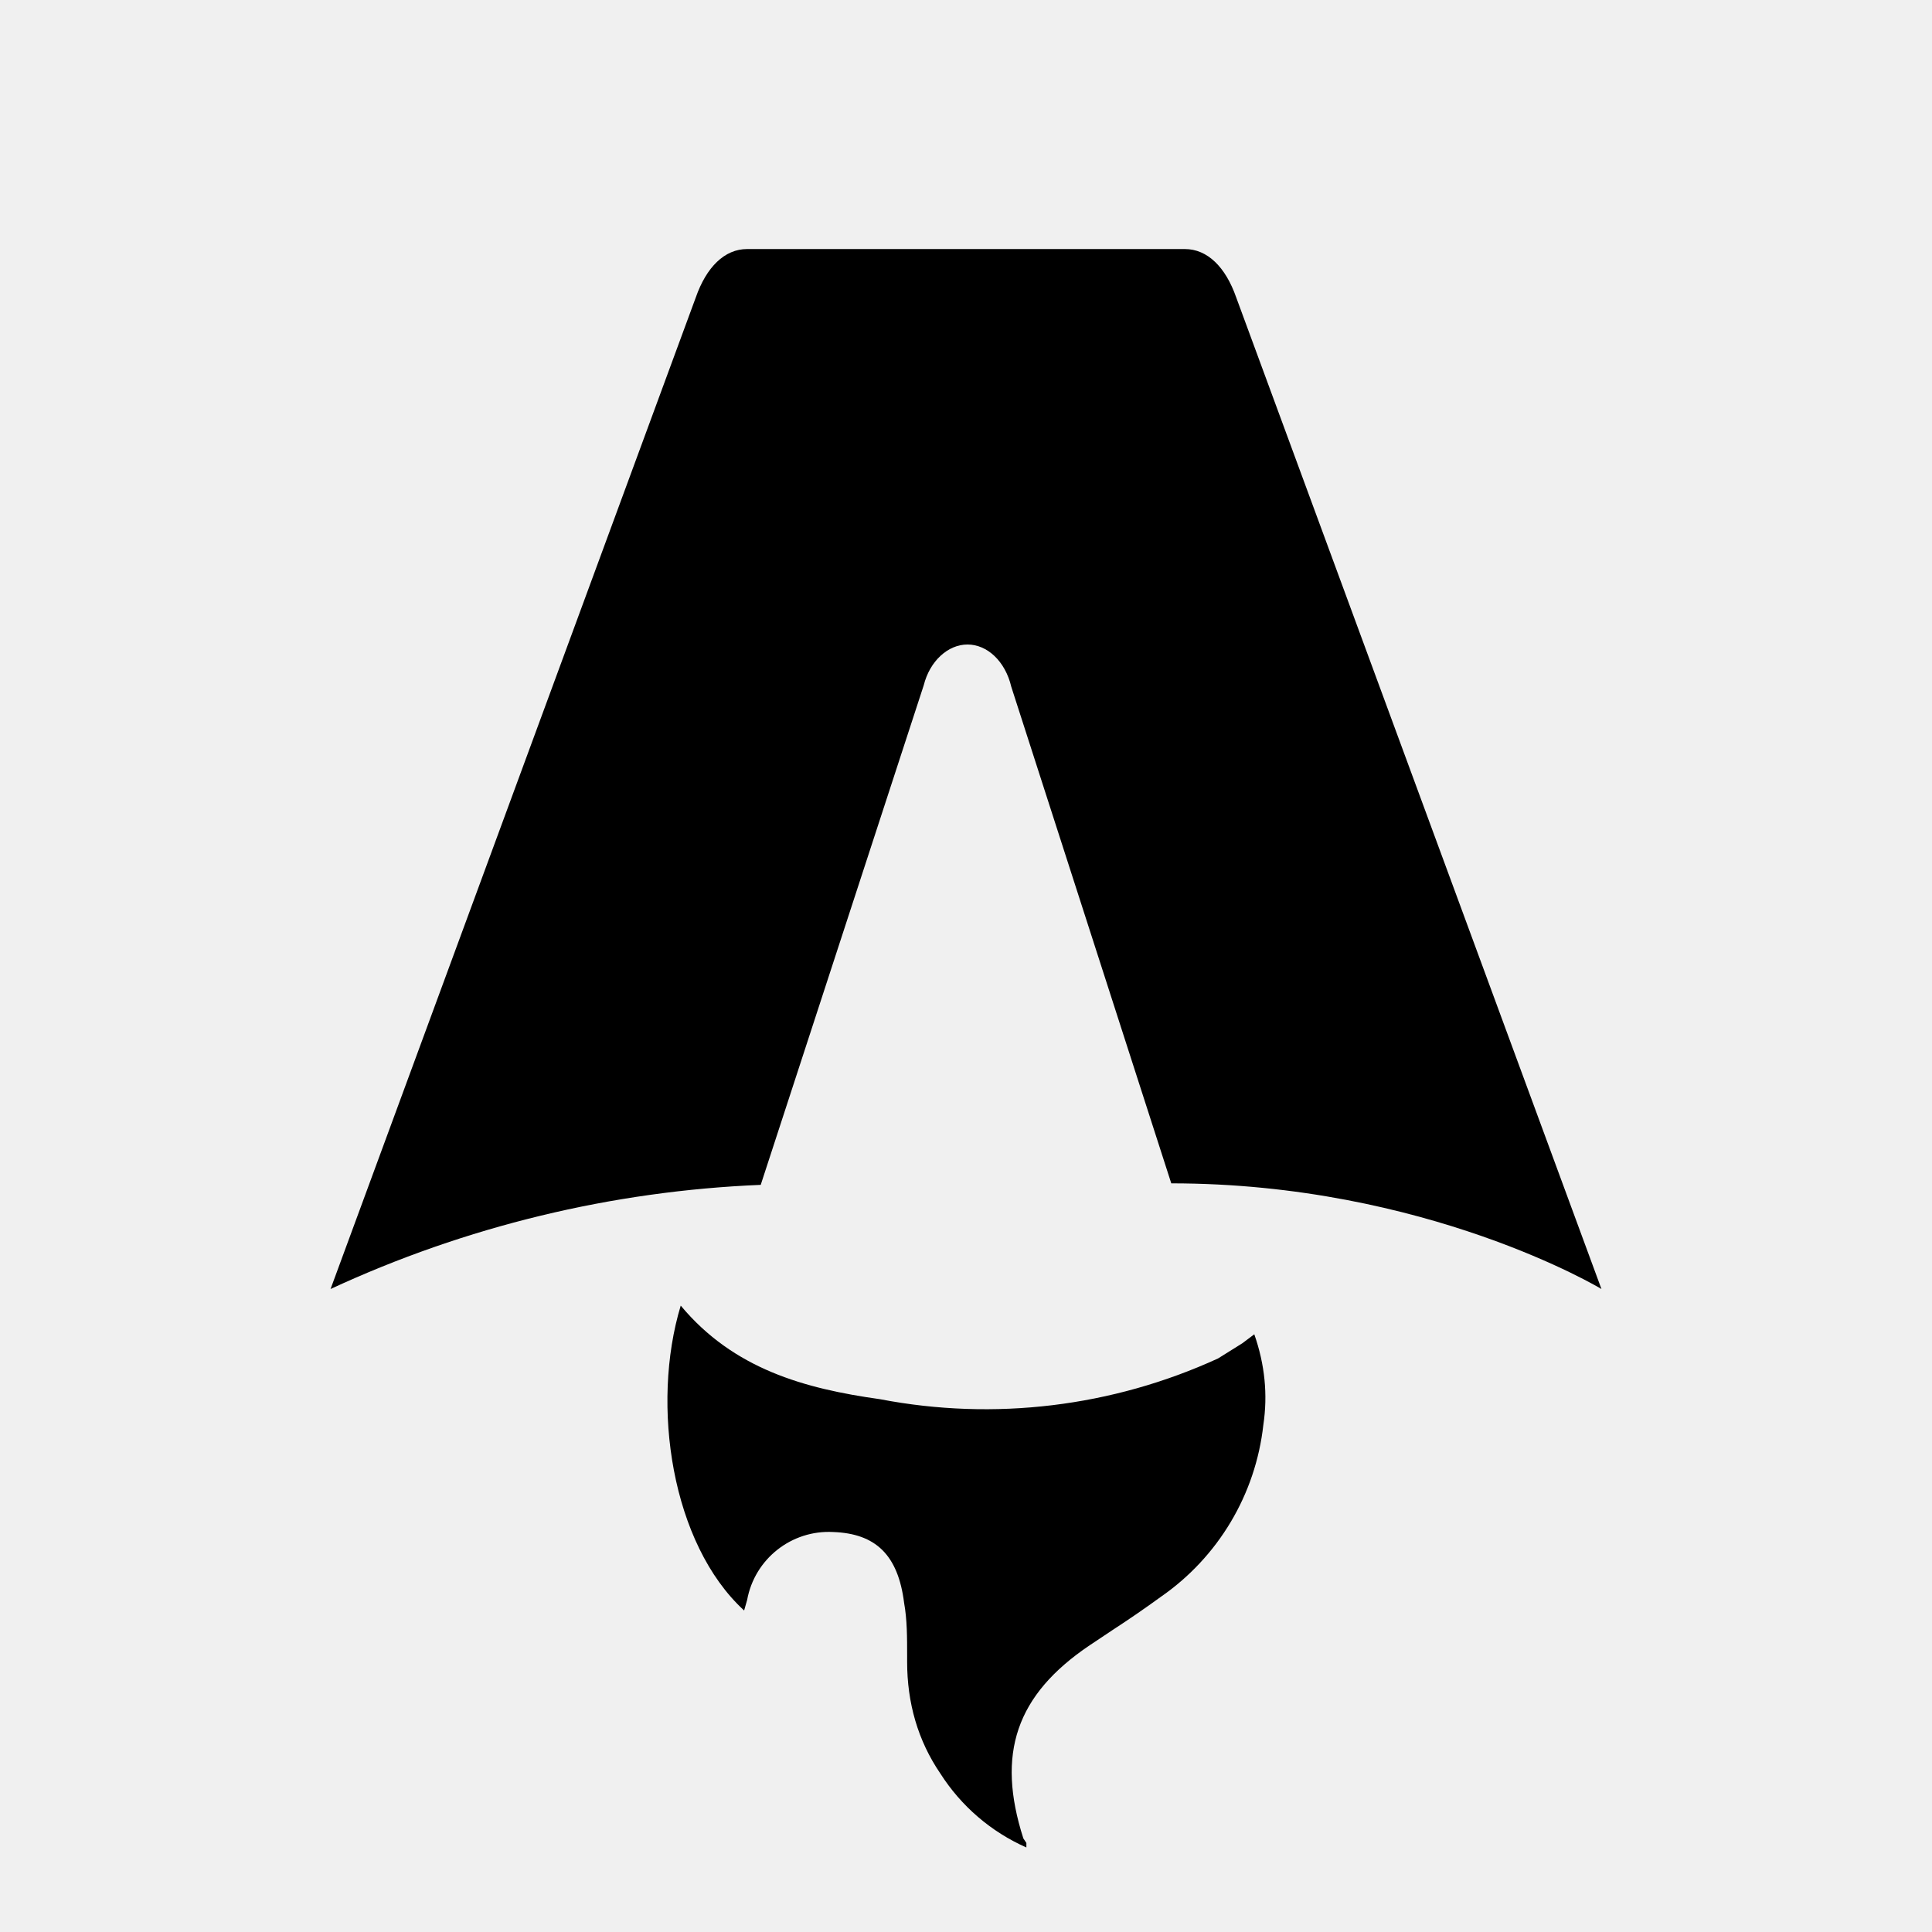
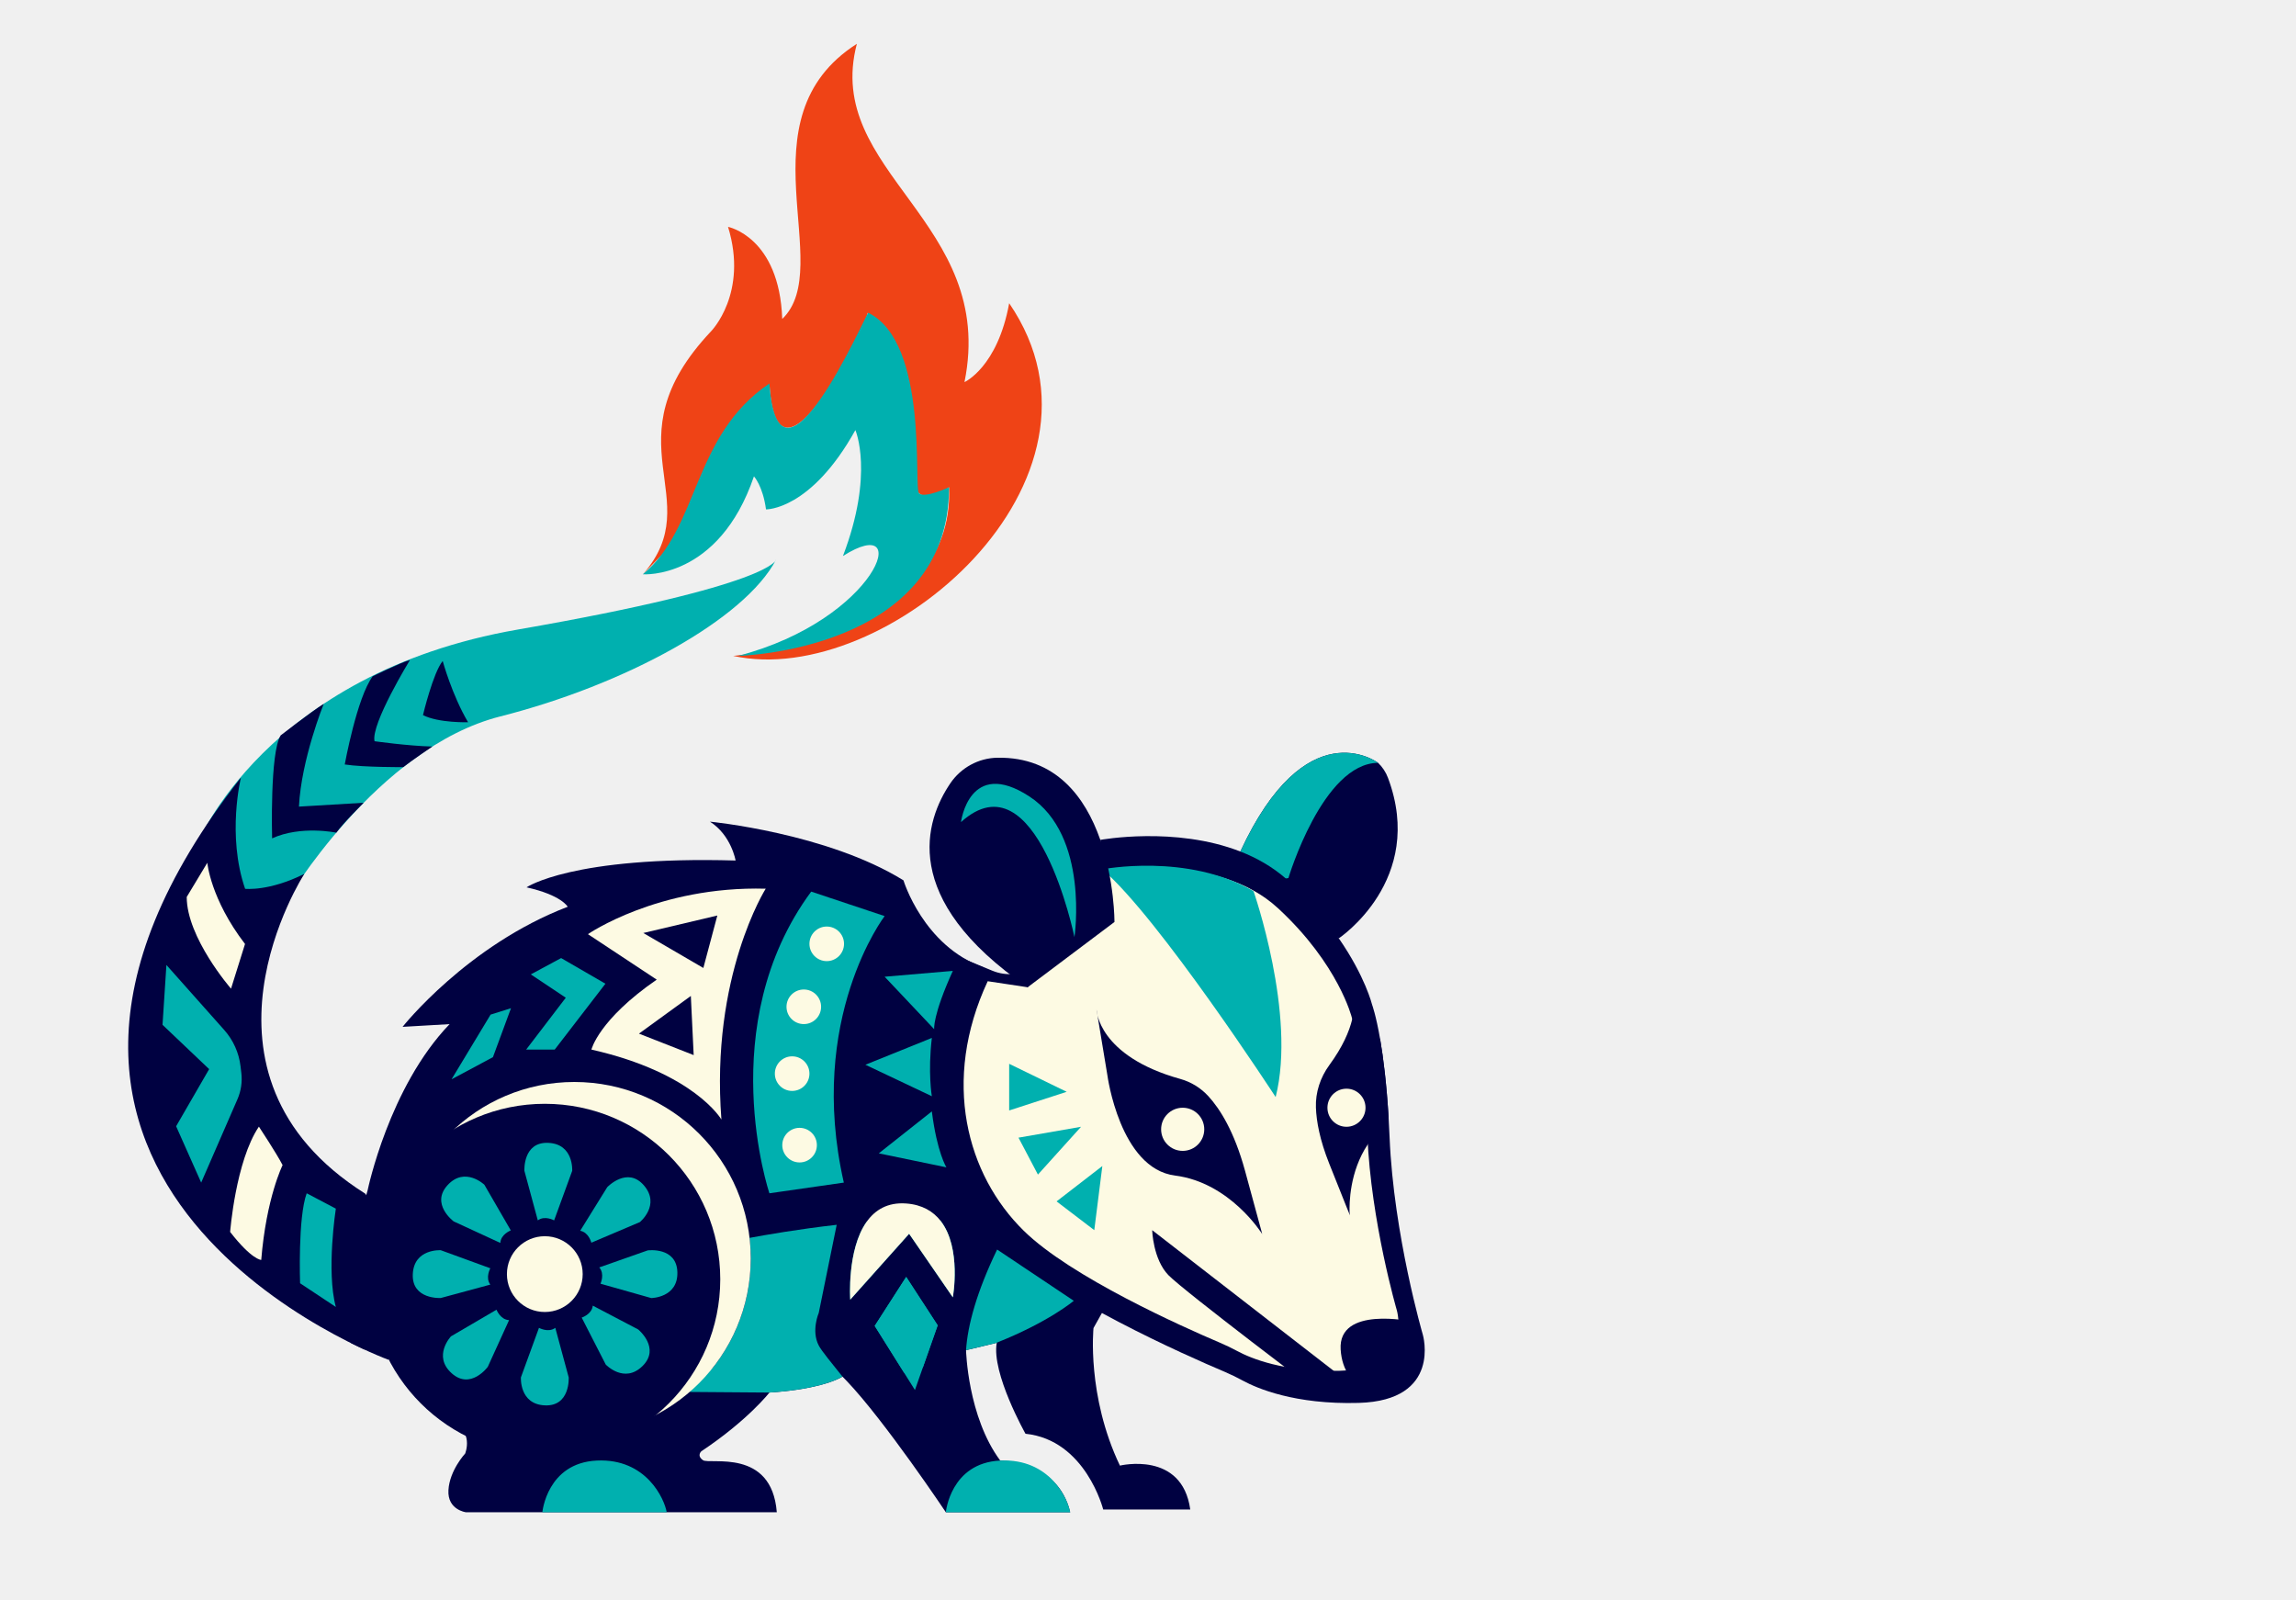
- <svg xmlns="http://www.w3.org/2000/svg" fill="none" viewBox="0 0 128 128">
-   <path d="M50.4 78.5a75.1 75.1 0 0 0-28.5 6.9l24.2-65.7c.7-2 1.9-3.2 3.4-3.2h29c1.5 0 2.7 1.2 3.4 3.2l24.2 65.7s-11.6-7-28.5-7L67 45.5c-.4-1.7-1.6-2.8-2.9-2.8-1.3 0-2.5 1.1-2.9 2.7L50.4 78.5Zm-1.1 28.2Zm-4.2-20.2c-2 6.6-.6 15.8 4.2 20.2a17.5 17.5 0 0 1 .2-.7 5.5 5.5 0 0 1 5.7-4.5c2.8.1 4.3 1.5 4.7 4.7.2 1.1.2 2.3.2 3.5v.4c0 2.7.7 5.2 2.2 7.4a13 13 0 0 0 5.7 4.9v-.3l-.2-.3c-1.8-5.6-.5-9.5 4.4-12.8l1.5-1a73 73 0 0 0 3.2-2.2 16 16 0 0 0 6.8-11.4c.3-2 .1-4-.6-6l-.8.6-1.6 1a37 37 0 0 1-22.4 2.7c-5-.7-9.7-2-13.2-6.2Z" />
-   <style>
-         path { fill: #000; }
-         @media (prefers-color-scheme: dark) {
-             path { fill: #FFF; }
-         }
+ <svg xmlns="http://www.w3.org/2000/svg" id="Color" viewBox="0 0 2626 1829">
+   <defs>
+     <style>
+       .cls-1 {
+         fill: #000141;
+       }
+ 
+       .cls-2 {
+         fill: #fdfae3;
+       }
+ 
+       .cls-3 {
+         fill: #ef4316;
+       }
+ 
+       .cls-4 {
+         fill: #00b0af;
+       }
    </style>
+   </defs>
+   <g>
+     <path class="cls-3" d="M735.24,656.79c76.26-86.63-41.54-151.15,78.11-278.01-.01,0,42.66-43.34,19.32-119.34,0,0,58.67,11.33,62,105.33,62.38-59.85-48.61-229.15,85.35-314.66-38.84,147.17,160.38,203.19,123.09,386.88,0,0,37.79-16.89,51.12-90.22,138.73,202.81-141.85,441.8-315.67,403.33,0,0,254.22-21.33,246.89-192.89,0,0-22.36,16.58-34.22,7.11-19.93-15.91,11.89-161.11-58.78-206.44-.42,9.31-104.56,227.33-112.44,80.67,4.12,76.57-52.79,123.58-144.77,218.23Z" />
+     <path class="cls-4" d="M844.11,750.11s241.78-5.33,241.33-192.89c0,0-27.56,12.89-34.22,7.11-6.67-5.78,11.56-172.44-58.22-206.67-4.12,4.86-102.55,229.28-113,80.89-88.92,60.14-79.56,164.45-144.77,218.23-.02-.01,86.65,6.65,127.09-112.01,0,0,10.22,11.11,13.78,37.78,0,0,51.11,1.33,102.22-90.67,0,0,21.78,49.78-14.22,144,81.72-52.02,39.92,72.42-120,114.22Z" />
+     <path class="cls-4" d="M327,1031.28s103.33-176,245.33-212,279.33-110.67,315.33-179.33c0,0-2.12,29.05-295.33,80-289.33,50.28-366.91,245.7-366.91,245.7l50.24,55.24,51.33,10.39Z" />
+     <path class="cls-1" d="M506.33,755.94s10.67,39,29,70c0,0-33.44,1.09-51.55-8.12,0,0,11.55-48.54,22.55-61.88Z" />
+     <path class="cls-1" d="M468.89,754.77s-44.95,73.32-40.51,92.91c0,0,38.22,5.4,66.09,6.08,0,0-25.32,17.18-33.2,23.54,0,0-45,.31-66.97-3.03,0,0,13.89-76.6,31.96-100.8,0,0,31.86-15.72,42.63-18.71Z" />
+     <path class="cls-1" d="M370.24,804.97s-25.73,63.66-28.32,117.49l74.02-4.4s-23.63,23.32-31.29,34.19c0,0-40.55-8.52-73.43,6.51,0,0-2.73-98.55,9.86-117.84,0,0,35-27.14,49.16-35.94Z" />
+     <path class="cls-1" d="M275.58,889.19s-16.35,65.92,4.76,127.26c0,0,27.37,3.17,67.74-17.08,0,0-148.07,228.42,69.7,365.75l51.11,74.67-24.5,115.33s-536.94-196-168.81-665.92Z" />
+     <path class="cls-2" d="M213.56,1025.78l23.56-39.11s3.56,41.33,43.11,92.89l-16,51.11s-50.67-58.22-50.67-104.89Z" />
+     <path class="cls-4" d="M185.89,1172l4.44-68.44,66.16,74.39c10.28,11.56,16.77,25.99,18.6,41.35l.92,7.74c1.22,10.24-.3,20.62-4.42,30.07l-41.49,95.34-28.67-64.44,37.78-65.33-53.33-50.67Z" />
+     <path class="cls-2" d="M263.22,1408.89s6.22-80.89,32.89-120.44c0,0,20,30.22,27.11,44,0,0-18.67,37.33-24.44,108.44,0,0-10.67,0-35.56-32Z" />
+     <path class="cls-4" d="M343.22,1467.56s-2.67-75.11,7.56-102.89l33.33,17.56s-11.11,71.56,0,112.44l-40.89-27.11Z" />
+   </g>
+   <g>
+     <path class="cls-1" d="M401.57,1536.08c-19.52-28.94,9.89-142.17,17.34-169.31,1.04-3.77,1.65-5.88,1.65-5.88,0,0,24.33-117.67,93.66-189.67l-53.78,3.11s73.78-93.33,188.89-137.33c0,0-7.11-13.33-47.11-22.22,0,0,52-36,239.11-30.67,0,0-4.89-28.89-29.33-44.44,0,0,133.78,12.89,221.33,67.11,0,0,22.67,75.11,91.56,99.55,0,0-59.11,122.23-14.22,230.67s154.66,155.56,154.66,155.56l-14.66,26.22s-8,77.33,30.22,157.33c0,0,71.11-17.33,80.44,50.22h-99.55s-20-79.55-88.89-86.66c0,0-39.11-69.34-32.89-104l-35.11,8.44s1.78,76,39.11,126.22c0,0,65.78-.89,80,59.11h-142.22s-69.6-104.19-113.26-150.04c-1.69-1.78-3.35-3.48-4.96-5.07,0,0-7.25,4.94-26.04,9.82h-.02c-13.09,3.4-31.77,6.77-57.5,8.41,0,0-24.44,31.55-77.78,67.11,0,0-5.78,4.89,1.78,10.22s78.67-14.22,84.44,59.55h-355.55s-21.33-2.66-20-25.33,19.11-41.78,19.11-41.78c0,0,2.79-6.72,1.94-14.75-.19-1.74-.55-3.53-1.14-5.34-1.8-5.46-5.76-10.97-13.69-15.02-8.32-4.24-18.01-11.53-26.95-19.07-13.6-11.46-25.06-25.16-34.6-40.17-2.88-4.54-7.03-9.55-12.95-13.92-.17-.13-.35-.26-.52-.38-.02-.02-.04-.03-.06-.04-.31-.23-.63-.45-.95-.67-1.05-.73-2.17-1.44-3.34-2.11-6.14-3.57-13.8-6.39-23.32-7.65l-14.85-7.13Z" />
+     <path class="cls-4" d="M788.79,1591.86l27.29-28.71c26.69-34.21,42.59-77.24,42.59-123.99,0-7.95-.46-15.78-1.36-23.49,17.46-3.26,56.06-10.04,99.58-14.94v.27l-20.45,100.44s-8.88,20.45,0,37.34c3.38,6.43,14.96,20.3,27.12,35.55-2.22,1.31-10.57,5.8-26.04,9.82h-.02c-13.09,3.4-31.77,6.77-57.5,8.41" />
+     <path class="cls-4" d="M1036.44,1460.33l36,55.34-17.02,48.44c-6.97,1.97-14.11,3.89-21.41,5.75l-33.57-53.53,36-56Z" />
+     <path class="cls-4" d="M1075.73,1396.08c24.38,31.1,14.05,87.59,14.05,87.59l-50-72.67-67.34,75.33s-3.95-56.89,18.65-88.91c29.4-2.34,59.12-3.29,84.63-1.34h.01Z" />
+     <path class="cls-4" d="M1228.11,1487.61s-28.62,24.38-89.17,48.32l-34.05,8.18c1.76-28.22,12.17-66.73,35.55-115.11" />
+     <circle class="cls-2" cx="656.89" cy="1439.16" r="201.78" />
+     <circle class="cls-1" cx="623.11" cy="1463" r="200.67" />
+     <path class="cls-2" d="M751.11,1120.33l-78.67-52s80-55.33,203.33-52c0,0-63.33,100-50.67,264,0,0-30.67-53.33-148.67-80,0,0,8-34,74.67-80Z" />
+     <polygon class="cls-1" points="735.78 1067 820.44 1047 804.44 1107 735.78 1067" />
+     <polygon class="cls-1" points="730.79 1182.09 790.14 1138.99 793.38 1206.64 730.79 1182.09" />
+     <path class="cls-2" d="M1089.78,1483.67l-50-72.67-67.34,75.33s-3.95-56.89,18.65-88.91c9.57-13.57,23.92-22.68,45.35-21.09,18.42,1.37,30.9,9.06,39.28,19.75h.01c24.38,31.1,14.05,87.59,14.05,87.59Z" />
+     <polygon class="cls-4" points="516.44 1234.33 563.78 1209 584.44 1153 561.11 1160.33 516.44 1234.33" />
+     <polygon class="cls-4" points="601.78 1200.33 634.44 1200.33 692.44 1125 641.78 1095.67 607.11 1114.33 647.11 1141 601.78 1200.33" />
+     <path class="cls-4" d="M927.78,1019.67l84,28s-89.33,116.89-46.67,304.78l-85.11,12.22s-64.89-192.33,47.78-345Z" />
+     <path class="cls-4" d="M1089.78,1110.33l-78,6.67,56.67,60s-2-15.33,21.33-66.67Z" />
+     <path class="cls-4" d="M1065.78,1187l-76,30.67,76,36s-4.67-26.67,0-66.67Z" />
+     <path class="cls-4" d="M1065.78,1271l-60.67,48,77.33,16s-10.67-16.67-16.67-64Z" />
+     <path class="cls-4" d="M615.11,1395.67l-15.33-56.67s-2-33.33,27.33-32,27.33,32,27.33,32l-20.67,56.67s-10.67-6-18.67,0Z" />
+     <path class="cls-4" d="M663.59,1407.54l30.95-49.89s22.99-24.21,42.04-1.87c19.05,22.35-4.73,41.82-4.73,41.82l-55.52,23.58s-2.9-11.89-12.74-13.64Z" />
+     <path class="cls-4" d="M685.42,1449.44l55.38-19.47s33.09-4.45,33.93,24.9-29.9,29.62-29.9,29.62l-58.04-16.43s5.2-11.08-1.38-18.62Z" />
+     <path class="cls-4" d="M635.11,1518.54l15.33,56.67s2,33.33-27.33,32c-29.33-1.33-27.33-32-27.33-32l20.67-56.67s10.67,6,18.67,0Z" />
+     <path class="cls-4" d="M678,1493.16l51.98,27.28s25.8,21.2,4.88,41.8c-20.92,20.6-42.05-1.71-42.05-1.71l-27.51-53.68s11.65-3.74,12.69-13.69Z" />
+     <path class="cls-4" d="M560.8,1469.1l-56.67,15.33s-33.33,2-32-27.33c1.33-29.33,32-27.33,32-27.33l56.67,20.67s-6,10.67,0,18.67Z" />
+     <path class="cls-4" d="M572.24,1421.44l-53.31-24.59s-26.85-19.85-7.01-41.5c19.84-21.65,42.08-.44,42.08-.44l30.21,52.21s-11.45,4.33-11.97,14.32Z" />
+     <path class="cls-4" d="M582.24,1509.73l-24.35,53.42s-19.73,26.94-41.46,7.2c-21.74-19.74-.63-42.08-.63-42.08l52.07-30.45s4.39,11.43,14.37,11.91Z" />
+     <polygon class="cls-4" points="1036.44 1460.33 1000.44 1516.33 1046.44 1589.67 1072.44 1515.67 1036.44 1460.33" />
+     <circle class="cls-2" cx="623.11" cy="1457.1" r="43.33" />
+     <circle class="cls-2" cx="945.56" cy="1079.39" r="19.78" />
+     <circle class="cls-2" cx="919.33" cy="1151.39" r="19.78" />
+     <circle class="cls-2" cx="906" cy="1227.83" r="19.78" />
+     <circle class="cls-2" cx="914.5" cy="1309.61" r="19.78" />
+   </g>
+   <g>
+     <path class="cls-1" d="M1531.24,1073.09c-34.1-25.03-60.98-48.44-79.91-66.25-21.42-20.15-32.66-33.12-32.66-33.12,74.61-161.04,155.29-102.96,157.46-101.36.01.01.02.02.03.03h.01c4.92,4.73,8.82,10.56,11.31,17.19,43.81,116.9-56.24,183.51-56.24,183.51Z" />
+     <path class="cls-4" d="M1576.16,872.39c-63.4.46-102.55,131.76-102.55,131.76-8.64,1.72-16.01,2.55-22.28,2.69-41.04.97-35.33-27.25-35.33-27.25.89-1.99,1.78-3.94,2.67-5.87,74.61-161.04,155.29-102.96,157.46-101.36.01.01.02.02.03.03Z" />
+     <path class="cls-1" d="M1554,1604.39c-73.07,2.04-116.37-16.67-132.61-25.52-6.66-3.63-13.46-6.96-20.44-9.92-44.82-18.98-193.07-84.48-254.95-145.23-73.33-72-102.67-198-42.67-326.66l31.72,13.09c8.11,3.34,16.93,4.6,25.65,3.59,8.51-.99,19.73-3.23,31.56-8.2,26.19-11,55.3-35.39,64.2-89.19,2.64-15.9,3.5-34.37,2.01-55.82,0,0,85.52-15.91,160.21,13.31.04,0,.09.03.14.05,18.4,7.22,36.15,17.17,51.79,30.79,1.14.99,2.27,2.01,3.39,3.04,24.75,22.86,43.36,45.32,57.24,65.37,30.26,43.7,38.09,75.97,38.09,75.97,0,0,4.46,11.83,9.31,40.21,3.48,20.38,7.15,49.3,9.51,88.5.44,7.39.84,15.15,1.18,23.29,4.67,111.33,38,225.33,38,225.33,0,0,22,75.33-73.33,78Z" />
+     <path class="cls-2" d="M1270.55,996.78s121.35-22.59,191.1,41.84c69.75,64.43,84.53,125.31,84.53,125.31,0,0,13.6,36.06,17.73,134.77,4.14,98.71,33.69,199.79,33.69,199.79,0,0,19.51,66.79-65.02,69.16-64.27,1.8-102.57-14.52-117.23-22.44-6.65-3.59-13.47-6.85-20.43-9.81-41.93-17.84-170.1-74.93-224.09-127.94-65.02-63.84-94.36-171.22-41.16-285.31l45.67,6.89,95.22-132.27Z" />
+     <path class="cls-4" d="M1433.67,1019.06s49.33,140.89,25.33,235.56c0,0-133.33-204.89-198.22-260.44,0,0,96.89-19.11,172.89,24.89Z" />
+     <path class="cls-1" d="M1086.9,895.84c-28.55,42.11-59.18,131.77,88.43,233.22l99.33-74.67s.58-190.26-134-187.83c-21.59.39-41.65,11.41-53.77,29.28Z" />
+     <path class="cls-1" d="M1254.11,1154.61s1.25,52.97,95.88,79.31c12.34,3.43,23.44,10.32,32.09,19.77,13.14,14.36,29.48,39.99,41.81,84.92,24.11,87.89,19.56,72.44,19.56,72.44,0,0-36.44-58.67-99.56-66.67s-77.33-114.67-77.33-114.67l-12.44-75.11Z" />
+     <path class="cls-1" d="M1542.36,1119.42c.16.22,1.27,1.85,2.53,4.83l-2.53-4.83Z" />
+     <path class="cls-1" d="M1588.15,1277.77c-2.47,5.39-5.89,10.42-10.46,14.89-5.16,5.06-9.55,10.46-13.28,16.03-21.05,31.43-21.21,68.19-20.84,77.85.04,1.11.38,2.17.43,3.29.01.22-2.61-5.99-23.83-59.35-10.73-26.99-14.54-48.04-15.12-63.82-.63-17.35,5-34.45,15.39-48.65,15.16-20.72,22.8-38.34,26.21-52.71,4.86-20.42,1.14-34.26-1.76-41.05l27.19,51.7s2.89,5.09,6.56,13.32c3.48,20.38,7.15,49.3,9.51,88.5Z" />
+     <circle class="cls-2" cx="1352.67" cy="1291.5" r="24.67" />
+     <circle class="cls-2" cx="1540" cy="1266.83" r="21.78" />
+     <polygon class="cls-4" points="1154.22 1216.61 1154.22 1269.94 1220 1248.61 1154.22 1216.61" />
+     <polygon class="cls-4" points="1164.89 1301.06 1187.11 1343.28 1236.44 1288.61 1164.89 1301.06" />
+     <polygon class="cls-4" points="1208.44 1373.94 1251.56 1406.83 1260.78 1333.5 1208.44 1373.94" />
+     <path class="cls-4" d="M1099.11,940.17s9.33-74.22,78.22-29.33,51.56,160.89,51.56,160.89c0,0-43.11-209.78-129.78-131.56Z" />
+     <path class="cls-1" d="M1614.67,1511.28s-84.44-18.22-81.33,32,52,53.78,52,53.78c0,0,69.33-17.33,29.33-85.78Z" />
+     <path class="cls-1" d="M1317.78,1406.83s.89,33.33,18.67,51.56,177.33,138.67,177.33,138.67l13.33-28-209.33-162.22Z" />
+   </g>
+   <g id="Capa_9" data-name="Capa 9">
+     <path class="cls-4" d="M1081.78,1729.44s5.28-56.39,62.22-59.11,77.5,44.27,80,59.11h-142.22Z" />
+     <path class="cls-4" d="M620.31,1729.44s5.28-56.39,62.22-59.11,77.5,44.27,80,59.11h-142.22Z" />
+   </g>
</svg>
